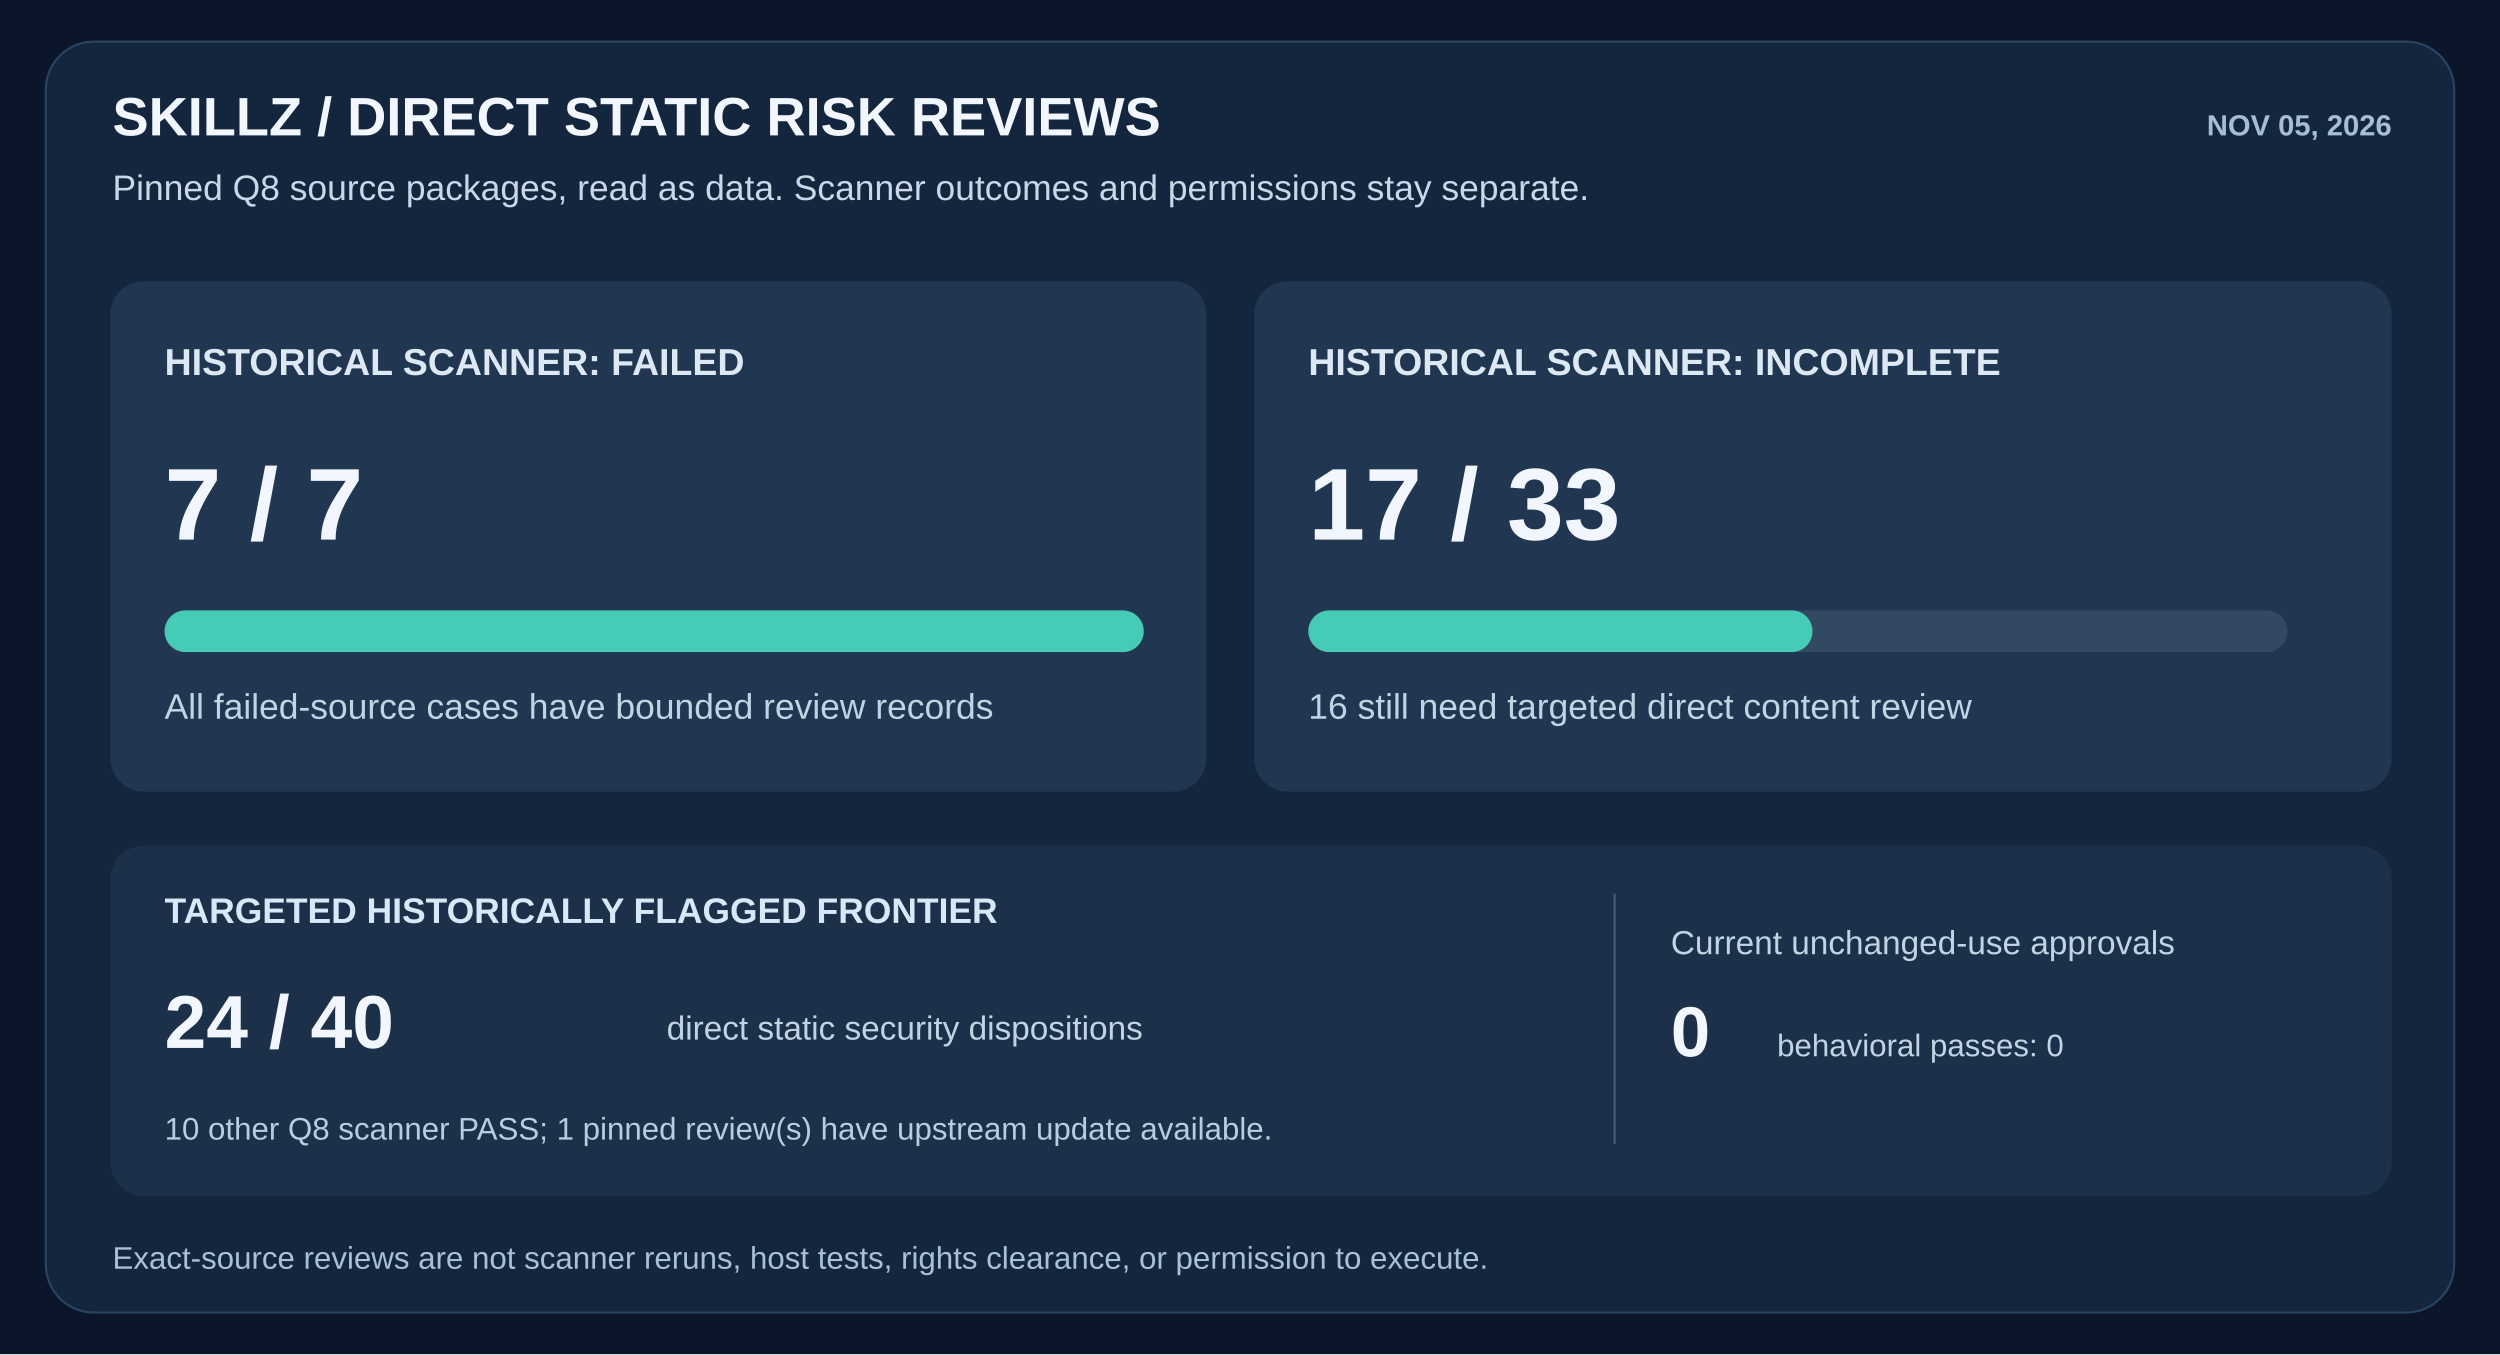
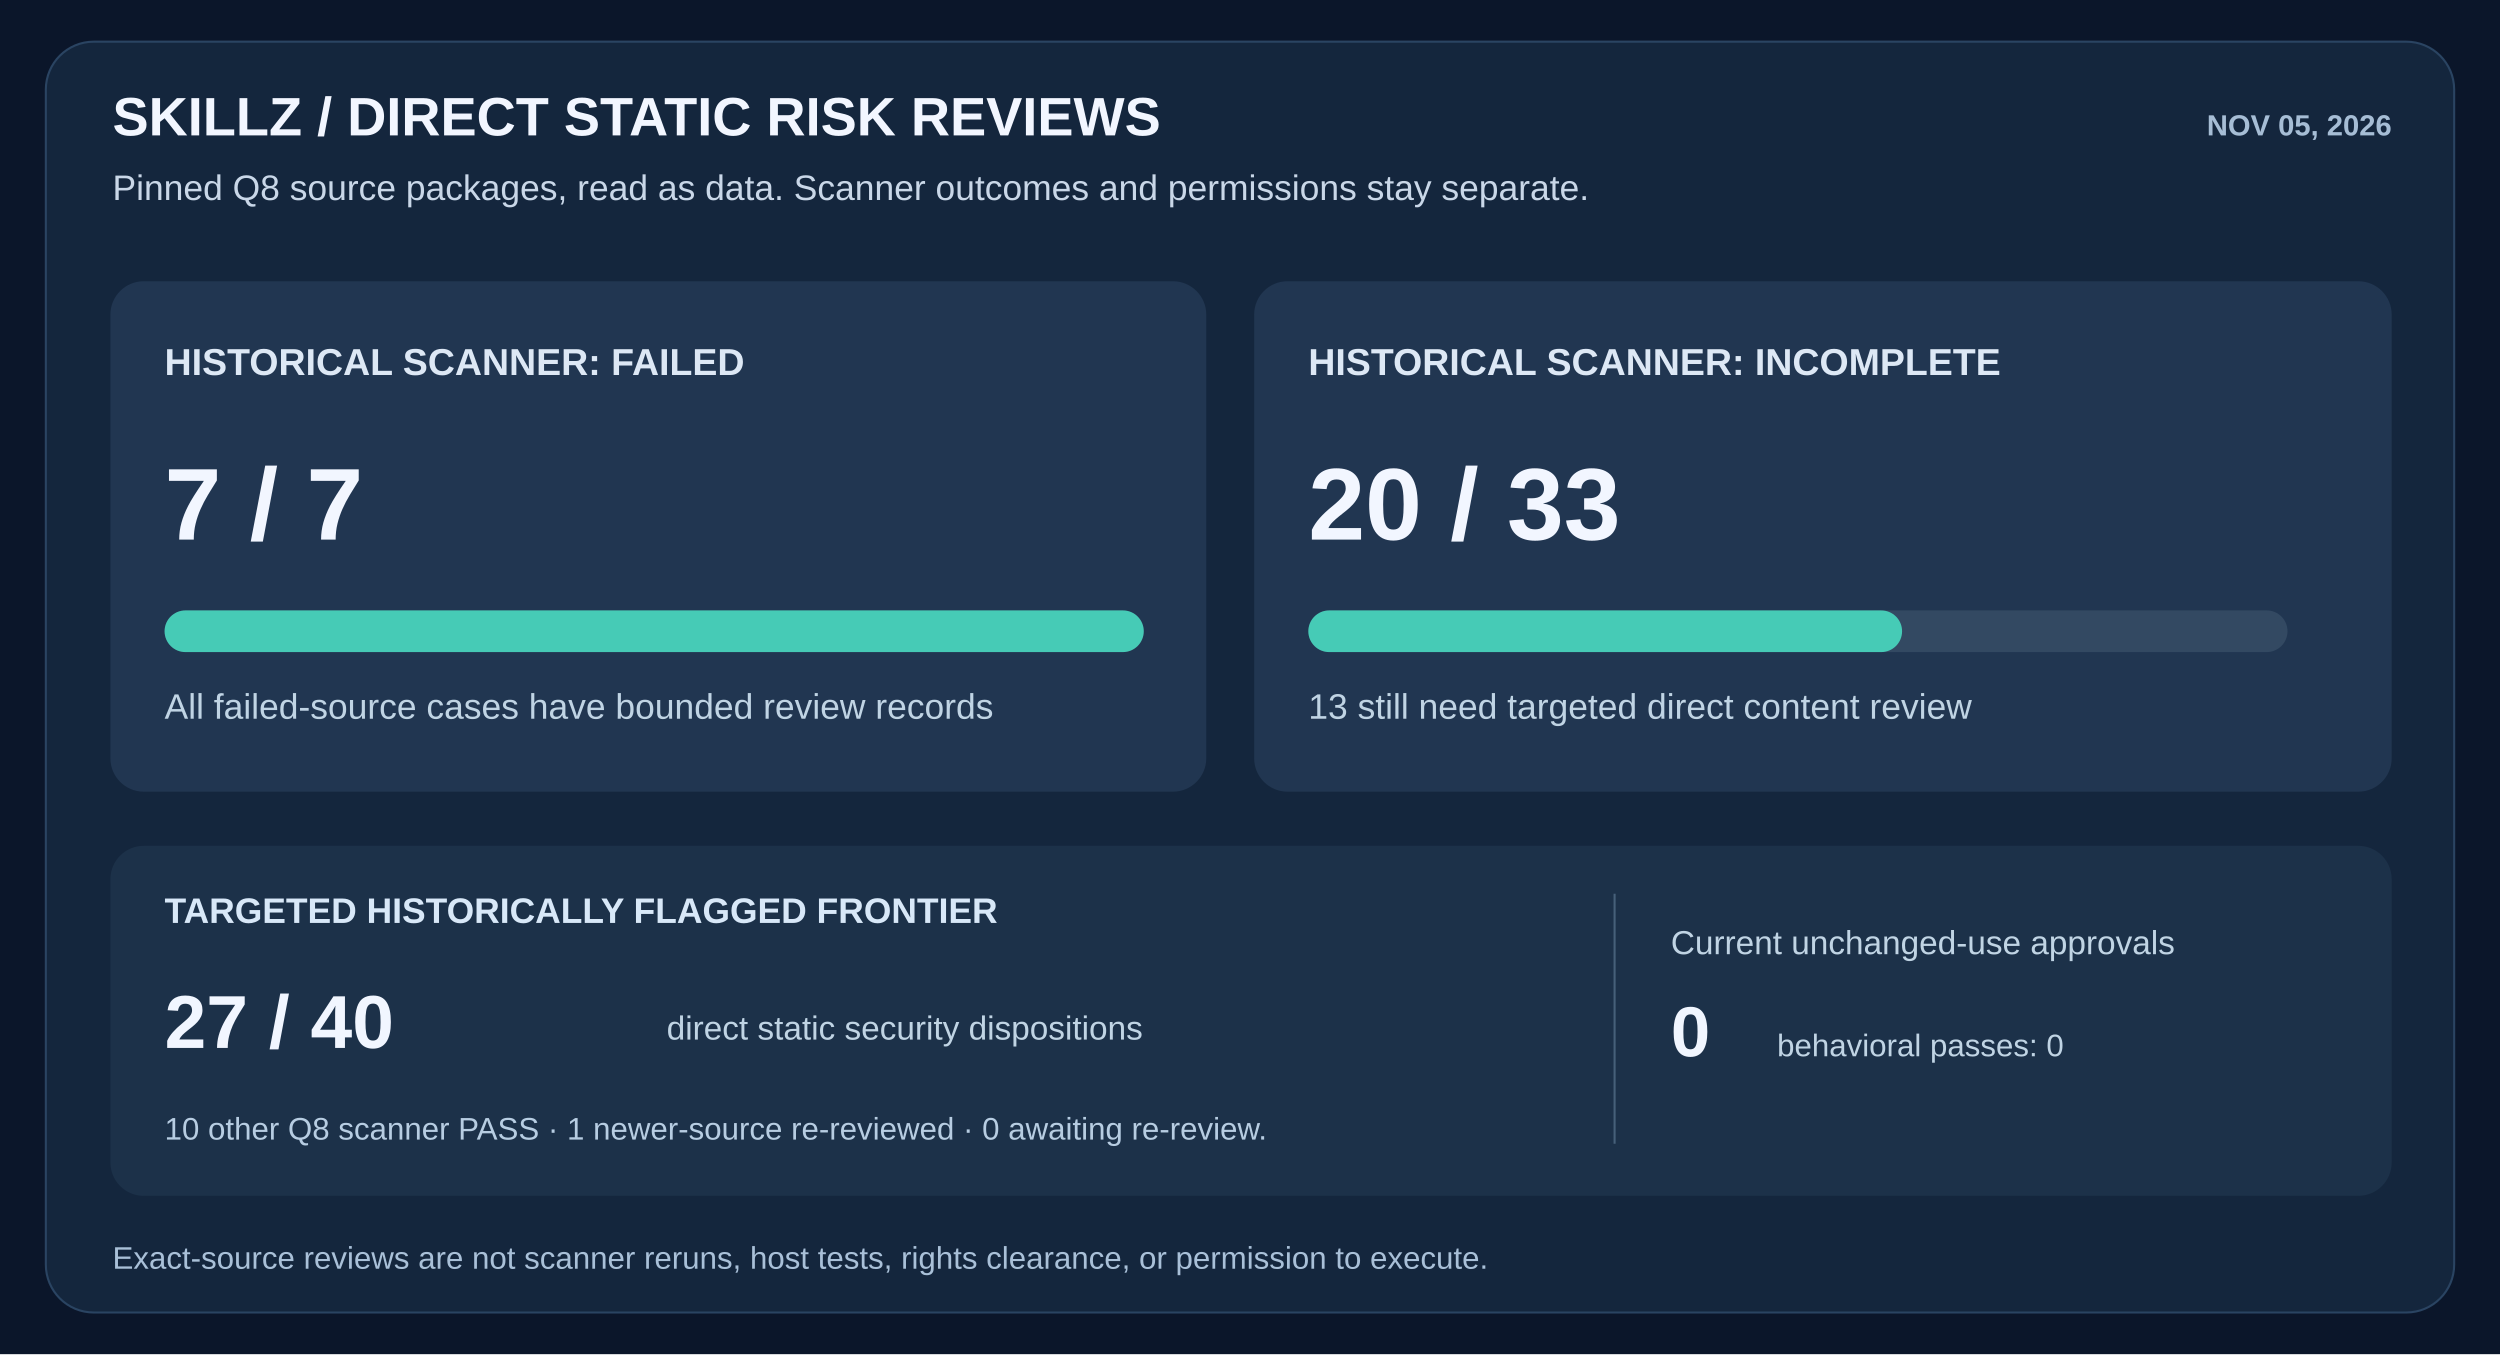
<svg xmlns="http://www.w3.org/2000/svg" width="1200" height="650" viewBox="0 0 1200 650" role="img" aria-labelledby="title desc">
  <rect width="1200" height="650" fill="#0b162a" />
  <rect x="22" y="20" width="1156" height="610" rx="23" fill="#14263d" stroke="#2a4462" />
  <text x="54" y="65" font-family="Arial,sans-serif" font-size="26" font-weight="700" fill="#f2f6ff">SKILLZ / DIRECT STATIC RISK REVIEWS</text>
  <text x="1148" y="65" font-family="Arial,sans-serif" text-anchor="end" font-size="14" font-weight="700" fill="#a6bdd5">NOV 05, 2026</text>
  <text x="54" y="96" font-family="Arial,sans-serif" font-size="17" fill="#c9d7e8">Pinned Q8 source packages, read as data. Scanner outcomes and permissions stay separate.</text>
  <rect x="53" y="135" width="526" height="245" rx="16" fill="#213651" />
  <rect x="602" y="135" width="546" height="245" rx="16" fill="#213651" />
  <text x="79" y="180" font-family="Arial,sans-serif" font-size="18" font-weight="700" fill="#dde8f5">HISTORICAL SCANNER: FAILED</text>
  <text x="628" y="180" font-family="Arial,sans-serif" font-size="18" font-weight="700" fill="#dde8f5">HISTORICAL SCANNER: INCOMPLETE</text>
  <text x="79" y="259" font-family="Arial,sans-serif" font-size="49" font-weight="800" fill="#f2f6ff">7 / 7</text>
-   <text x="628" y="259" font-family="Arial,sans-serif" font-size="49" font-weight="800" fill="#f2f6ff">17 / 33</text>
+   <text x="628" y="259" font-family="Arial,sans-serif" font-size="49" font-weight="800" fill="#f2f6ff">20 / 33</text>
  <rect x="79" y="293" width="470" height="20" rx="10" fill="#334962" />
  <rect x="79" y="293" width="470" height="20" rx="10" fill="#46cbb6" />
  <rect x="628" y="293" width="470" height="20" rx="10" fill="#334962" />
-   <rect x="628" y="293" width="242" height="20" rx="10" fill="#46cbb6" />
+   <rect x="628" y="293" width="285" height="20" rx="10" fill="#46cbb6" />
  <text x="79" y="345" font-family="Arial,sans-serif" font-size="17" fill="#c0d4e4">All failed-source cases have bounded review records</text>
-   <text x="628" y="345" font-family="Arial,sans-serif" font-size="17" fill="#c0d4e4">16 still need targeted direct content review</text>
+   <text x="628" y="345" font-family="Arial,sans-serif" font-size="17" fill="#c0d4e4">13 still need targeted direct content review</text>
  <rect x="53" y="406" width="1095" height="168" rx="16" fill="#1c3149" />
  <text x="79" y="443" font-family="Arial,sans-serif" font-size="17" font-weight="700" fill="#d8e8f8">TARGETED HISTORICALLY FLAGGED FRONTIER</text>
-   <text x="79" y="503" font-family="Arial,sans-serif" font-size="36" font-weight="750" fill="#f1f6ff">24 / 40</text>
+   <text x="79" y="503" font-family="Arial,sans-serif" font-size="36" font-weight="750" fill="#f1f6ff">27 / 40</text>
  <text x="320" y="499" font-family="Arial,sans-serif" font-size="16" fill="#c0d4e4">direct static security dispositions</text>
-   <text x="79" y="547" font-family="Arial,sans-serif" font-size="15" fill="#b7cde2">10 other Q8 scanner PASS; 1 pinned review(s) have upstream update available.</text>
+   <text x="79" y="547" font-family="Arial,sans-serif" font-size="15" fill="#b7cde2">10 other Q8 scanner PASS · 1 newer-source re-reviewed · 0 awaiting re-review.</text>
  <line x1="775" y1="429" x2="775" y2="549" stroke="#466079" stroke-width="1" />
  <text x="802" y="458" font-family="Arial,sans-serif" font-size="16" fill="#c0d4e4">Current unchanged-use approvals</text>
  <text x="802" y="507" font-family="Arial,sans-serif" font-size="34" font-weight="800" fill="#f1f6ff">0</text>
  <text x="853" y="507" font-family="Arial,sans-serif" font-size="15" fill="#c0d4e4">behavioral passes: 0</text>
  <text x="54" y="609" font-family="Arial,sans-serif" font-size="15" fill="#a9c0d8">Exact-source reviews are not scanner reruns, host tests, rights clearance, or permission to execute.</text>
</svg>
